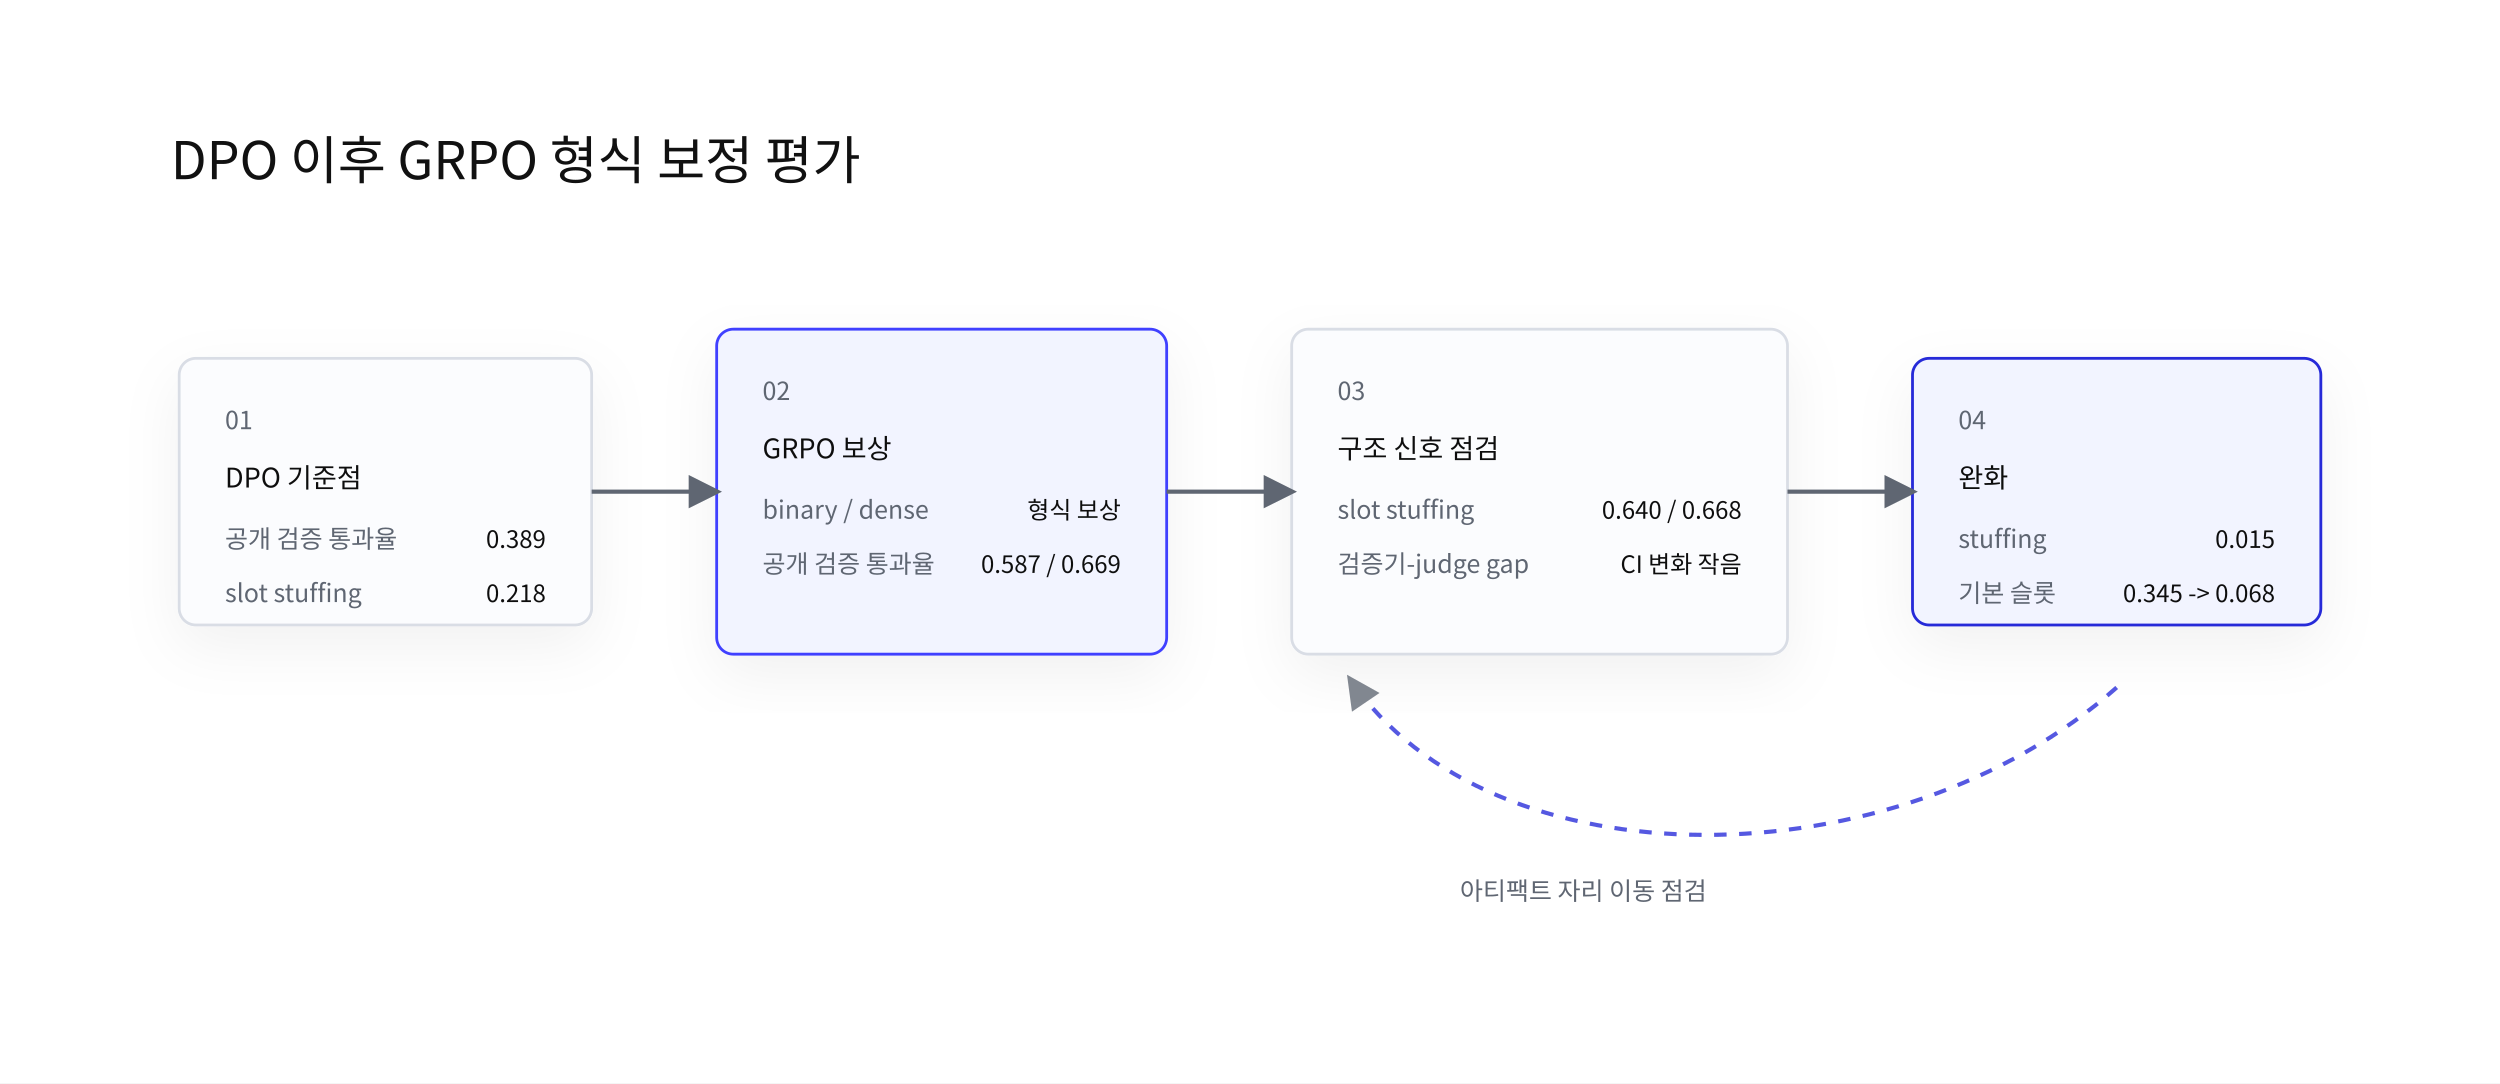
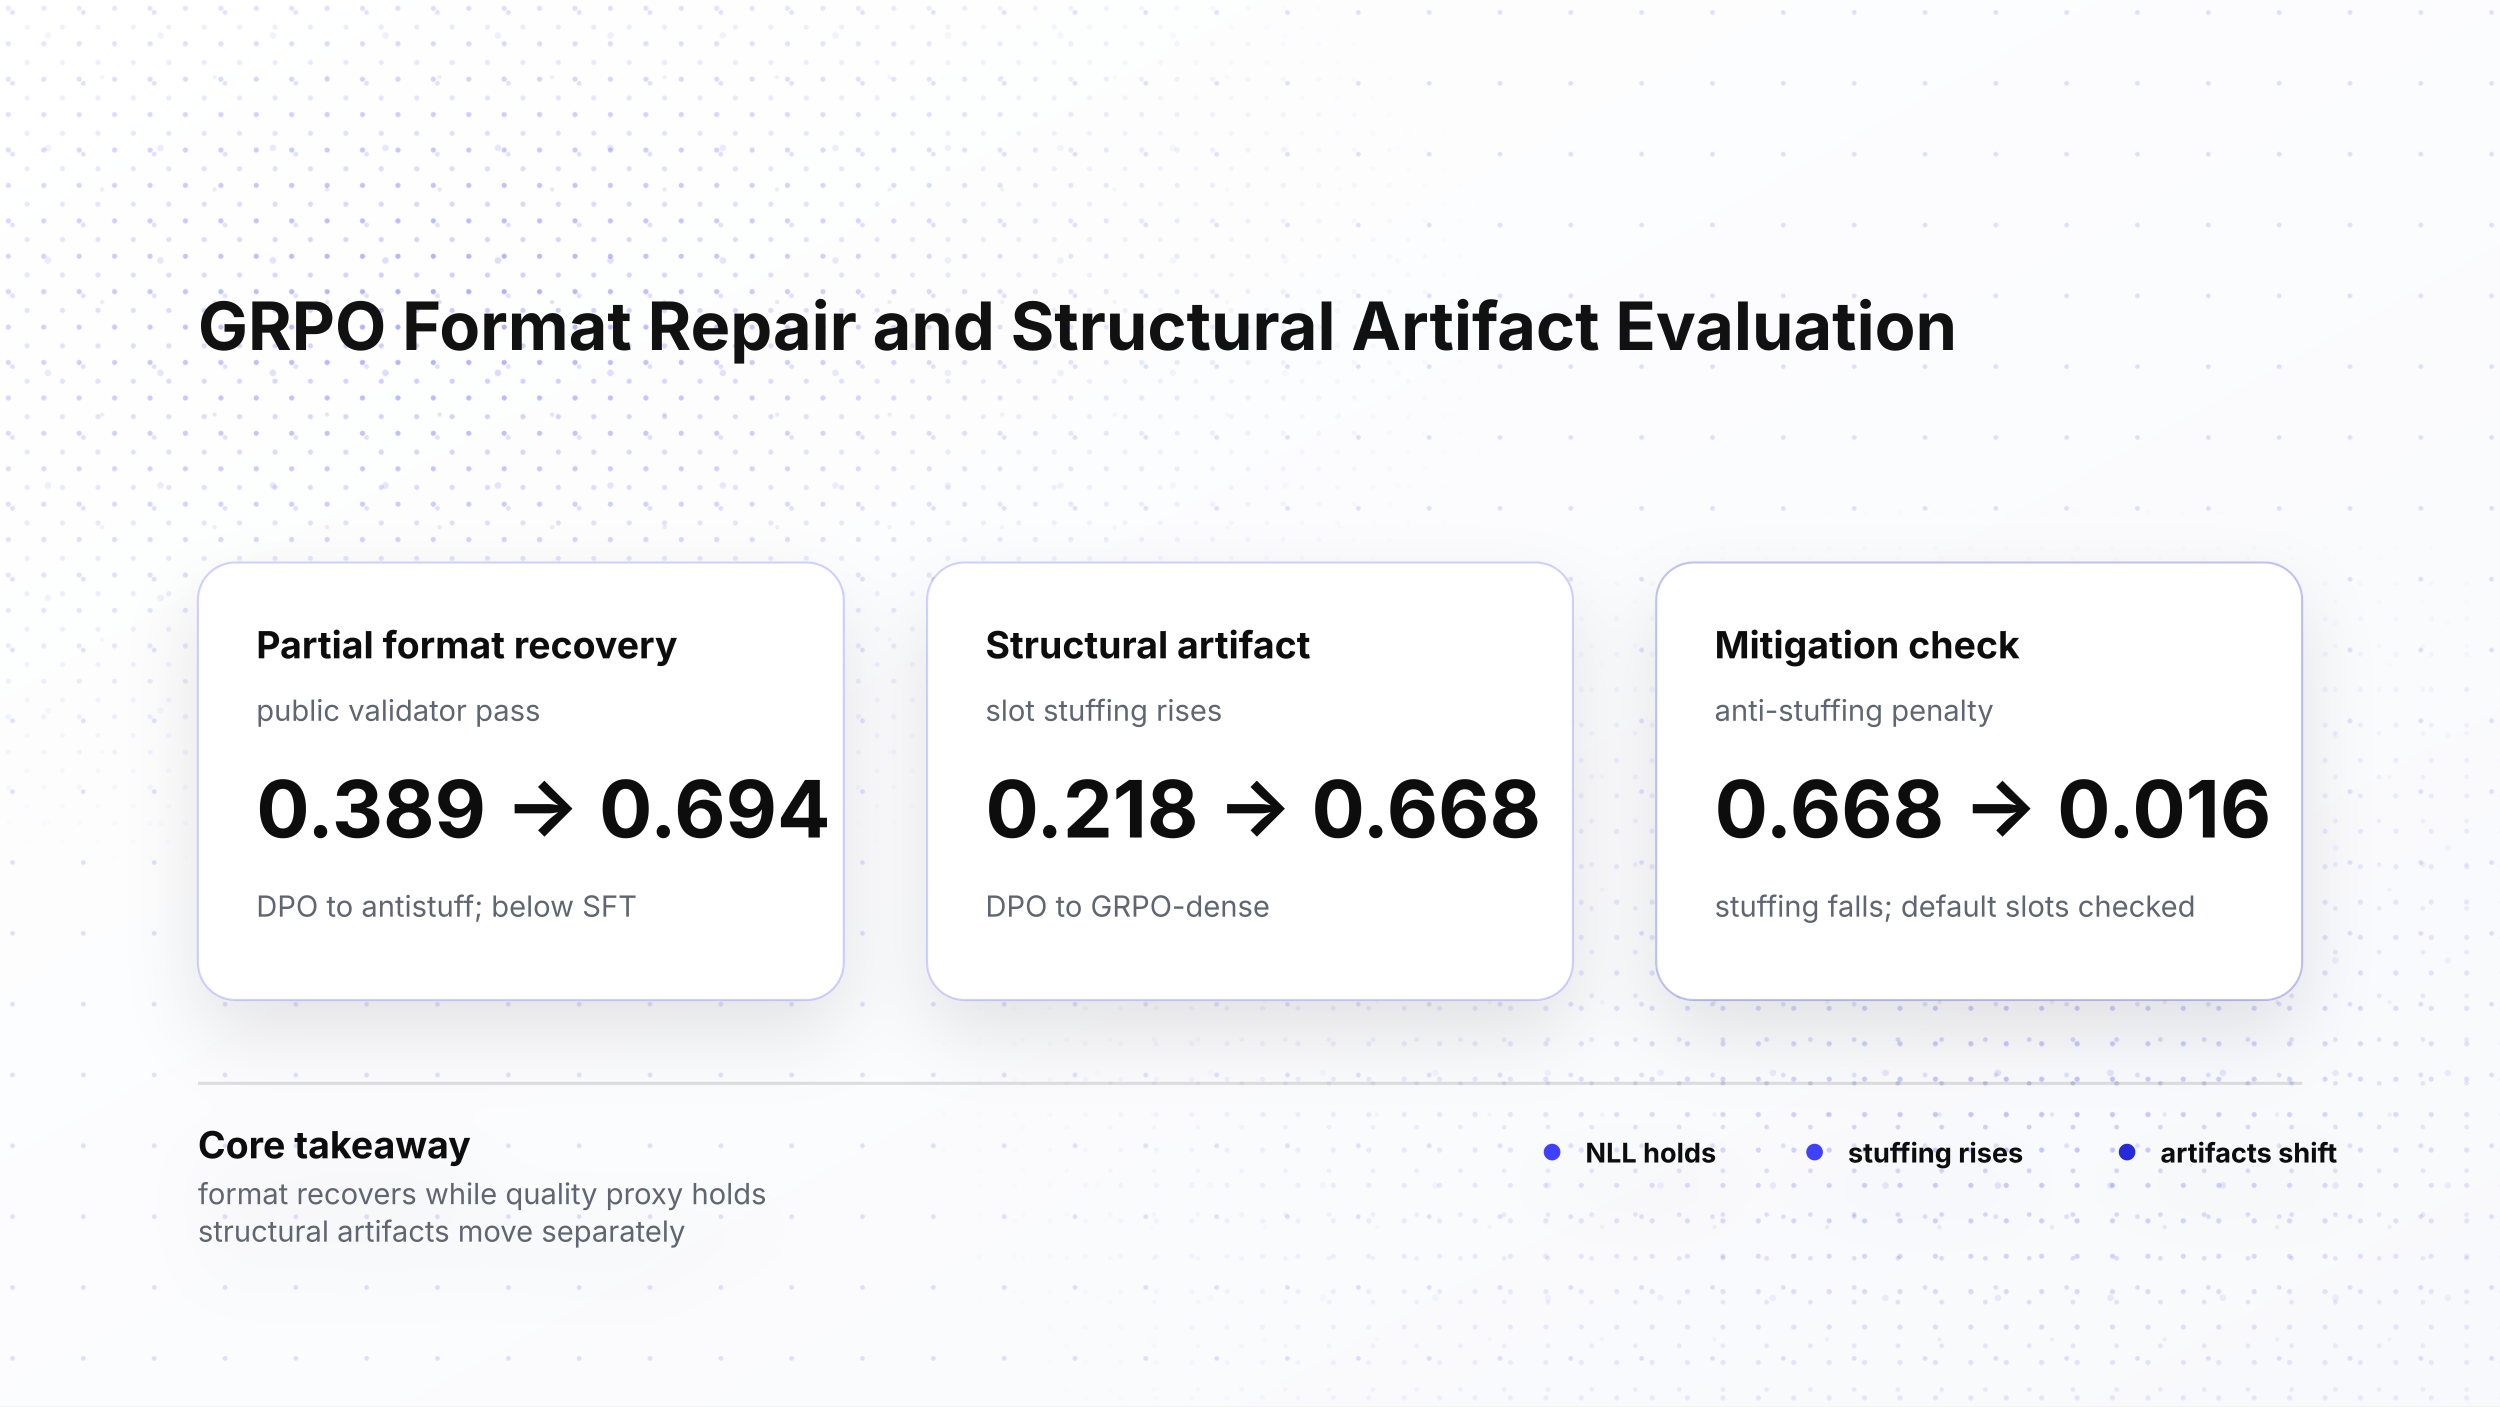
- <svg xmlns="http://www.w3.org/2000/svg" width="1200" height="520" viewBox="0 0 1200 520" role="img" aria-labelledby="title desc">
+ <svg xmlns="http://www.w3.org/2000/svg" viewBox="0 0 1200 675" role="img" aria-labelledby="title desc">
  <defs>
-     <style>
-       text { font-family: system-ui, -apple-system, BlinkMacSystemFont, "Apple SD Gothic Neo", "Noto Sans CJK KR", "Malgun Gothic", "Segoe UI", sans-serif; letter-spacing: 0; }
-       .title { fill: #111111; font-size: 25px; font-weight: 500; }
-       .label { fill: #111111; font-size: 13px; font-weight: 500; }
-       .small { fill: #5f6672; font-size: 12px; font-weight: 400; }
-       .tick { fill: #5f6672; font-size: 11px; font-weight: 400; }
-       .value { fill: #111111; font-size: 11.5px; font-weight: 500; }
-       .axis { stroke: #9aa1ad; stroke-width: 1.2; }
-       .grid { stroke: #d9dde5; stroke-width: 1; opacity: 0.72; }
-     </style>
-     <filter id="shadow" x="-8%" y="-14%" width="116%" height="132%">
-       <feDropShadow dx="0" dy="10" stdDeviation="14" flood-color="#111827" flood-opacity="0.055" />
+     <linearGradient id="bg" x1="0" x2="1" y1="0" y2="1">
+       <stop offset="0" stop-color="#ffffff" />
+       <stop offset="1" stop-color="#f8f9fc" />
+     </linearGradient>
+     <radialGradient id="dots-tl-fade" cx="18%" cy="22%" r="42%">
+       <stop offset="0" stop-color="#ffffff" stop-opacity="0.92" />
+       <stop offset="0.48" stop-color="#ffffff" stop-opacity="0.38" />
+       <stop offset="1" stop-color="#ffffff" stop-opacity="0" />
+     </radialGradient>
+     <radialGradient id="dots-br-fade" cx="80%" cy="78%" r="44%">
+       <stop offset="0" stop-color="#ffffff" stop-opacity="0.84" />
+       <stop offset="0.45" stop-color="#ffffff" stop-opacity="0.34" />
+       <stop offset="1" stop-color="#ffffff" stop-opacity="0" />
+     </radialGradient>
+     <mask id="dots-tl-mask">
+       <rect width="1200" height="675" fill="url(#dots-tl-fade)" />
+     </mask>
+     <mask id="dots-br-mask">
+       <rect width="1200" height="675" fill="url(#dots-br-fade)" />
+     </mask>
+     <pattern id="signal-dots" width="34" height="34" patternUnits="userSpaceOnUse">
+       <circle cx="6" cy="6" r="1.15" fill="#3f41ff" />
+     </pattern>
+     <pattern id="signal-dots-tight" width="17" height="17" patternUnits="userSpaceOnUse">
+       <circle cx="4" cy="4" r="1.25" fill="#3f41ff" />
+     </pattern>
+     <pattern id="signal-dots-warm" width="21" height="21" patternUnits="userSpaceOnUse">
+       <circle cx="5" cy="5" r="1.15" fill="#2529d8" />
+     </pattern>
+     <pattern id="signal-dots-secondary" width="54" height="54" patternUnits="userSpaceOnUse">
+       <circle cx="10" cy="10" r="1.6" fill="#3f41ff" />
+       <circle cx="36" cy="30" r="1.05" fill="#5f6672" />
+     </pattern>
+     <filter id="shadow" x="-20%" y="-30%" width="140%" height="170%">
+       <feDropShadow dx="0" dy="16" stdDeviation="18" flood-color="#111111" flood-opacity="0.10" />
    </filter>
-     <marker id="arrow" viewBox="0 0 10 10" refX="8.4" refY="5" markerWidth="8" markerHeight="8" orient="auto">
-       <path d="M 0 0 L 10 5 L 0 10 z" fill="#5f6672" />
-     </marker>
  </defs>
-   <rect width="1200" height="520" fill="#ffffff" />
-   <text x="82" y="86" class="title">DPO 이후 GRPO 형식 보정 평가</text>
-   <g filter="url(#shadow)">
-     <g transform="translate(86 172)">
-       <rect width="198" height="128" rx="8" fill="#fbfcfe" stroke="#d9dde5" stroke-width="1.35" />
-       <text x="22" y="34" class="small">01</text>
-       <text x="22" y="62" class="label" font-size="17">DPO 기준점</text>
-       <text x="22" y="91" class="small">공개 검증 통과율</text>
-       <text x="176" y="91" text-anchor="end" class="value">0.389</text>
-       <text x="22" y="117" class="small">slot stuffing</text>
-       <text x="176" y="117" text-anchor="end" class="value">0.218</text>
+   <rect width="1200" height="675" fill="url(#bg)" />
+   <rect width="1200" height="675" fill="url(#signal-dots)" opacity="0.16" />
+   <rect width="1200" height="675" fill="url(#signal-dots-tight)" opacity="0.48" mask="url(#dots-tl-mask)" />
+   <rect width="1200" height="675" fill="url(#signal-dots-tight)" opacity="0.30" transform="translate(9 9)" mask="url(#dots-tl-mask)" />
+   <rect width="1200" height="675" fill="url(#signal-dots-tight)" opacity="0.38" transform="translate(7 4)" mask="url(#dots-br-mask)" />
+   <rect width="1200" height="675" fill="url(#signal-dots-warm)" opacity="0.26" transform="translate(3 11)" mask="url(#dots-br-mask)" />
+   <rect width="1200" height="675" fill="url(#signal-dots-secondary)" opacity="0.22" transform="translate(13 7)" mask="url(#dots-tl-mask)" />
+   <rect width="1200" height="675" fill="url(#signal-dots-secondary)" opacity="0.18" transform="translate(31 19)" mask="url(#dots-br-mask)" />
+   <g transform="translate(95 168)">
+     <text x="0" y="0" fill="#111111" font-family="Inter, Arial, sans-serif" font-size="32" font-weight="700">GRPO Format Repair and Structural Artifact Evaluation</text>
+   </g>
+   <g filter="url(#shadow)" font-family="Inter, Arial, sans-serif">
+     <g transform="translate(95 270)">
+       <rect width="310" height="210" rx="18" fill="#ffffff" stroke="#3f41ff" stroke-opacity="0.24" />
+       <text x="28" y="46" fill="#111111" font-size="18" font-weight="700">Partial format recovery</text>
+       <text x="28" y="76" fill="#5f6672" font-size="14">public validator pass</text>
+       <text x="28" y="132" fill="#111111" font-size="38" font-weight="700">0.389 -&gt; 0.694</text>
+       <text x="28" y="170" fill="#5f6672" font-size="14">DPO to antistuff; below SFT</text>
    </g>
-     <g transform="translate(344 158)">
-       <rect width="216" height="156" rx="8" fill="#f2f4ff" stroke="#3f41ff" stroke-width="1.35" />
-       <text x="22" y="34" class="small">02</text>
-       <text x="22" y="62" class="label" font-size="17">GRPO 보상</text>
-       <text x="22" y="91" class="small">binary / dense</text>
-       <text x="194" y="91" text-anchor="end" class="value">형식 보상</text>
-       <text x="22" y="117" class="small">공개 검증 통과율</text>
-       <text x="194" y="117" text-anchor="end" class="value">0.587 / 0.669</text>
+     <g transform="translate(445 270)">
+       <rect width="310" height="210" rx="18" fill="#ffffff" stroke="#3f41ff" stroke-opacity="0.24" />
+       <text x="28" y="46" fill="#111111" font-size="18" font-weight="700">Structural artifact</text>
+       <text x="28" y="76" fill="#5f6672" font-size="14">slot stuffing rises</text>
+       <text x="28" y="132" fill="#111111" font-size="38" font-weight="700">0.218 -&gt; 0.668</text>
+       <text x="28" y="170" fill="#5f6672" font-size="14">DPO to GRPO-dense</text>
    </g>
-     <g transform="translate(620 158)">
-       <rect width="238" height="156" rx="8" fill="#fbfcfe" stroke="#d9dde5" stroke-width="1.35" />
-       <text x="22" y="34" class="small">03</text>
-       <text x="22" y="62" class="label" font-size="17">구조 신호 점검</text>
-       <text x="22" y="91" class="small">slot stuffing</text>
-       <text x="216" y="91" text-anchor="end" class="value">0.640 / 0.668</text>
-       <text x="22" y="117" class="small">검증기-judge gap</text>
-       <text x="216" y="117" text-anchor="end" class="value">CI 변화 작음</text>
+     <g transform="translate(795 270)">
+       <rect width="310" height="210" rx="18" fill="#ffffff" stroke="#2529d8" stroke-opacity="0.28" />
+       <text x="28" y="46" fill="#111111" font-size="18" font-weight="700">Mitigation check</text>
+       <text x="28" y="76" fill="#5f6672" font-size="14">anti-stuffing penalty</text>
+       <text x="28" y="132" fill="#111111" font-size="38" font-weight="700">0.668 -&gt; 0.016</text>
+       <text x="28" y="170" fill="#5f6672" font-size="14">stuffing falls; default slots checked</text>
    </g>
-     <g transform="translate(918 172)">
-       <rect width="196" height="128" rx="8" fill="#f2f4ff" stroke="#2529d8" stroke-width="1.35" />
-       <text x="22" y="34" class="small">04</text>
-       <text x="22" y="62" class="label" font-size="17">완화</text>
-       <text x="22" y="91" class="small">stuffing</text>
-       <text x="174" y="91" text-anchor="end" class="value">0.015</text>
-       <text x="22" y="117" class="small">기본 슬롯</text>
-       <text x="174" y="117" text-anchor="end" class="value">0.345 -&gt; 0.068</text>
+     <g transform="translate(95 520)">
+       <line x1="0" y1="0" x2="1010" y2="0" stroke="#111111" stroke-opacity="0.12" stroke-width="1.5" />
+       <text x="0" y="36" fill="#111111" font-size="18" font-weight="700">Core takeaway</text>
+       <text x="0" y="58" fill="#5f6672" font-size="14">format recovers while quality proxy holds</text>
+       <text x="0" y="76" fill="#5f6672" font-size="14">structural artifacts move separately</text>
+       <g transform="translate(650 33)">
+         <circle cx="0" cy="0" r="4" fill="#3f41ff" />
+         <text x="16" y="5" fill="#111111" font-size="13" font-weight="700">NLL holds</text>
+         <circle cx="126" cy="0" r="4" fill="#3f41ff" />
+         <text x="142" y="5" fill="#111111" font-size="13" font-weight="700">stuffing rises</text>
+         <circle cx="276" cy="0" r="4" fill="#2529d8" />
+         <text x="292" y="5" fill="#111111" font-size="13" font-weight="700">artifacts shift</text>
+       </g>
    </g>
  </g>
-   <line x1="284" y1="236" x2="344" y2="236" stroke="#5f6672" stroke-width="2" marker-end="url(#arrow)" />
-   <line x1="560" y1="236" x2="620" y2="236" stroke="#5f6672" stroke-width="2" marker-end="url(#arrow)" />
-   <line x1="858" y1="236" x2="918" y2="236" stroke="#5f6672" stroke-width="2" marker-end="url(#arrow)" />
-   <path d="M 1016 330 C 910 424, 716 426, 648 326" fill="none" stroke="#2529d8" stroke-width="2" stroke-dasharray="6 6" marker-end="url(#arrow)" opacity="0.78" />
-   <text x="760" y="432" text-anchor="middle" class="small" fill="#5f6672">아티팩트 자리 이동 점검</text>
</svg>
